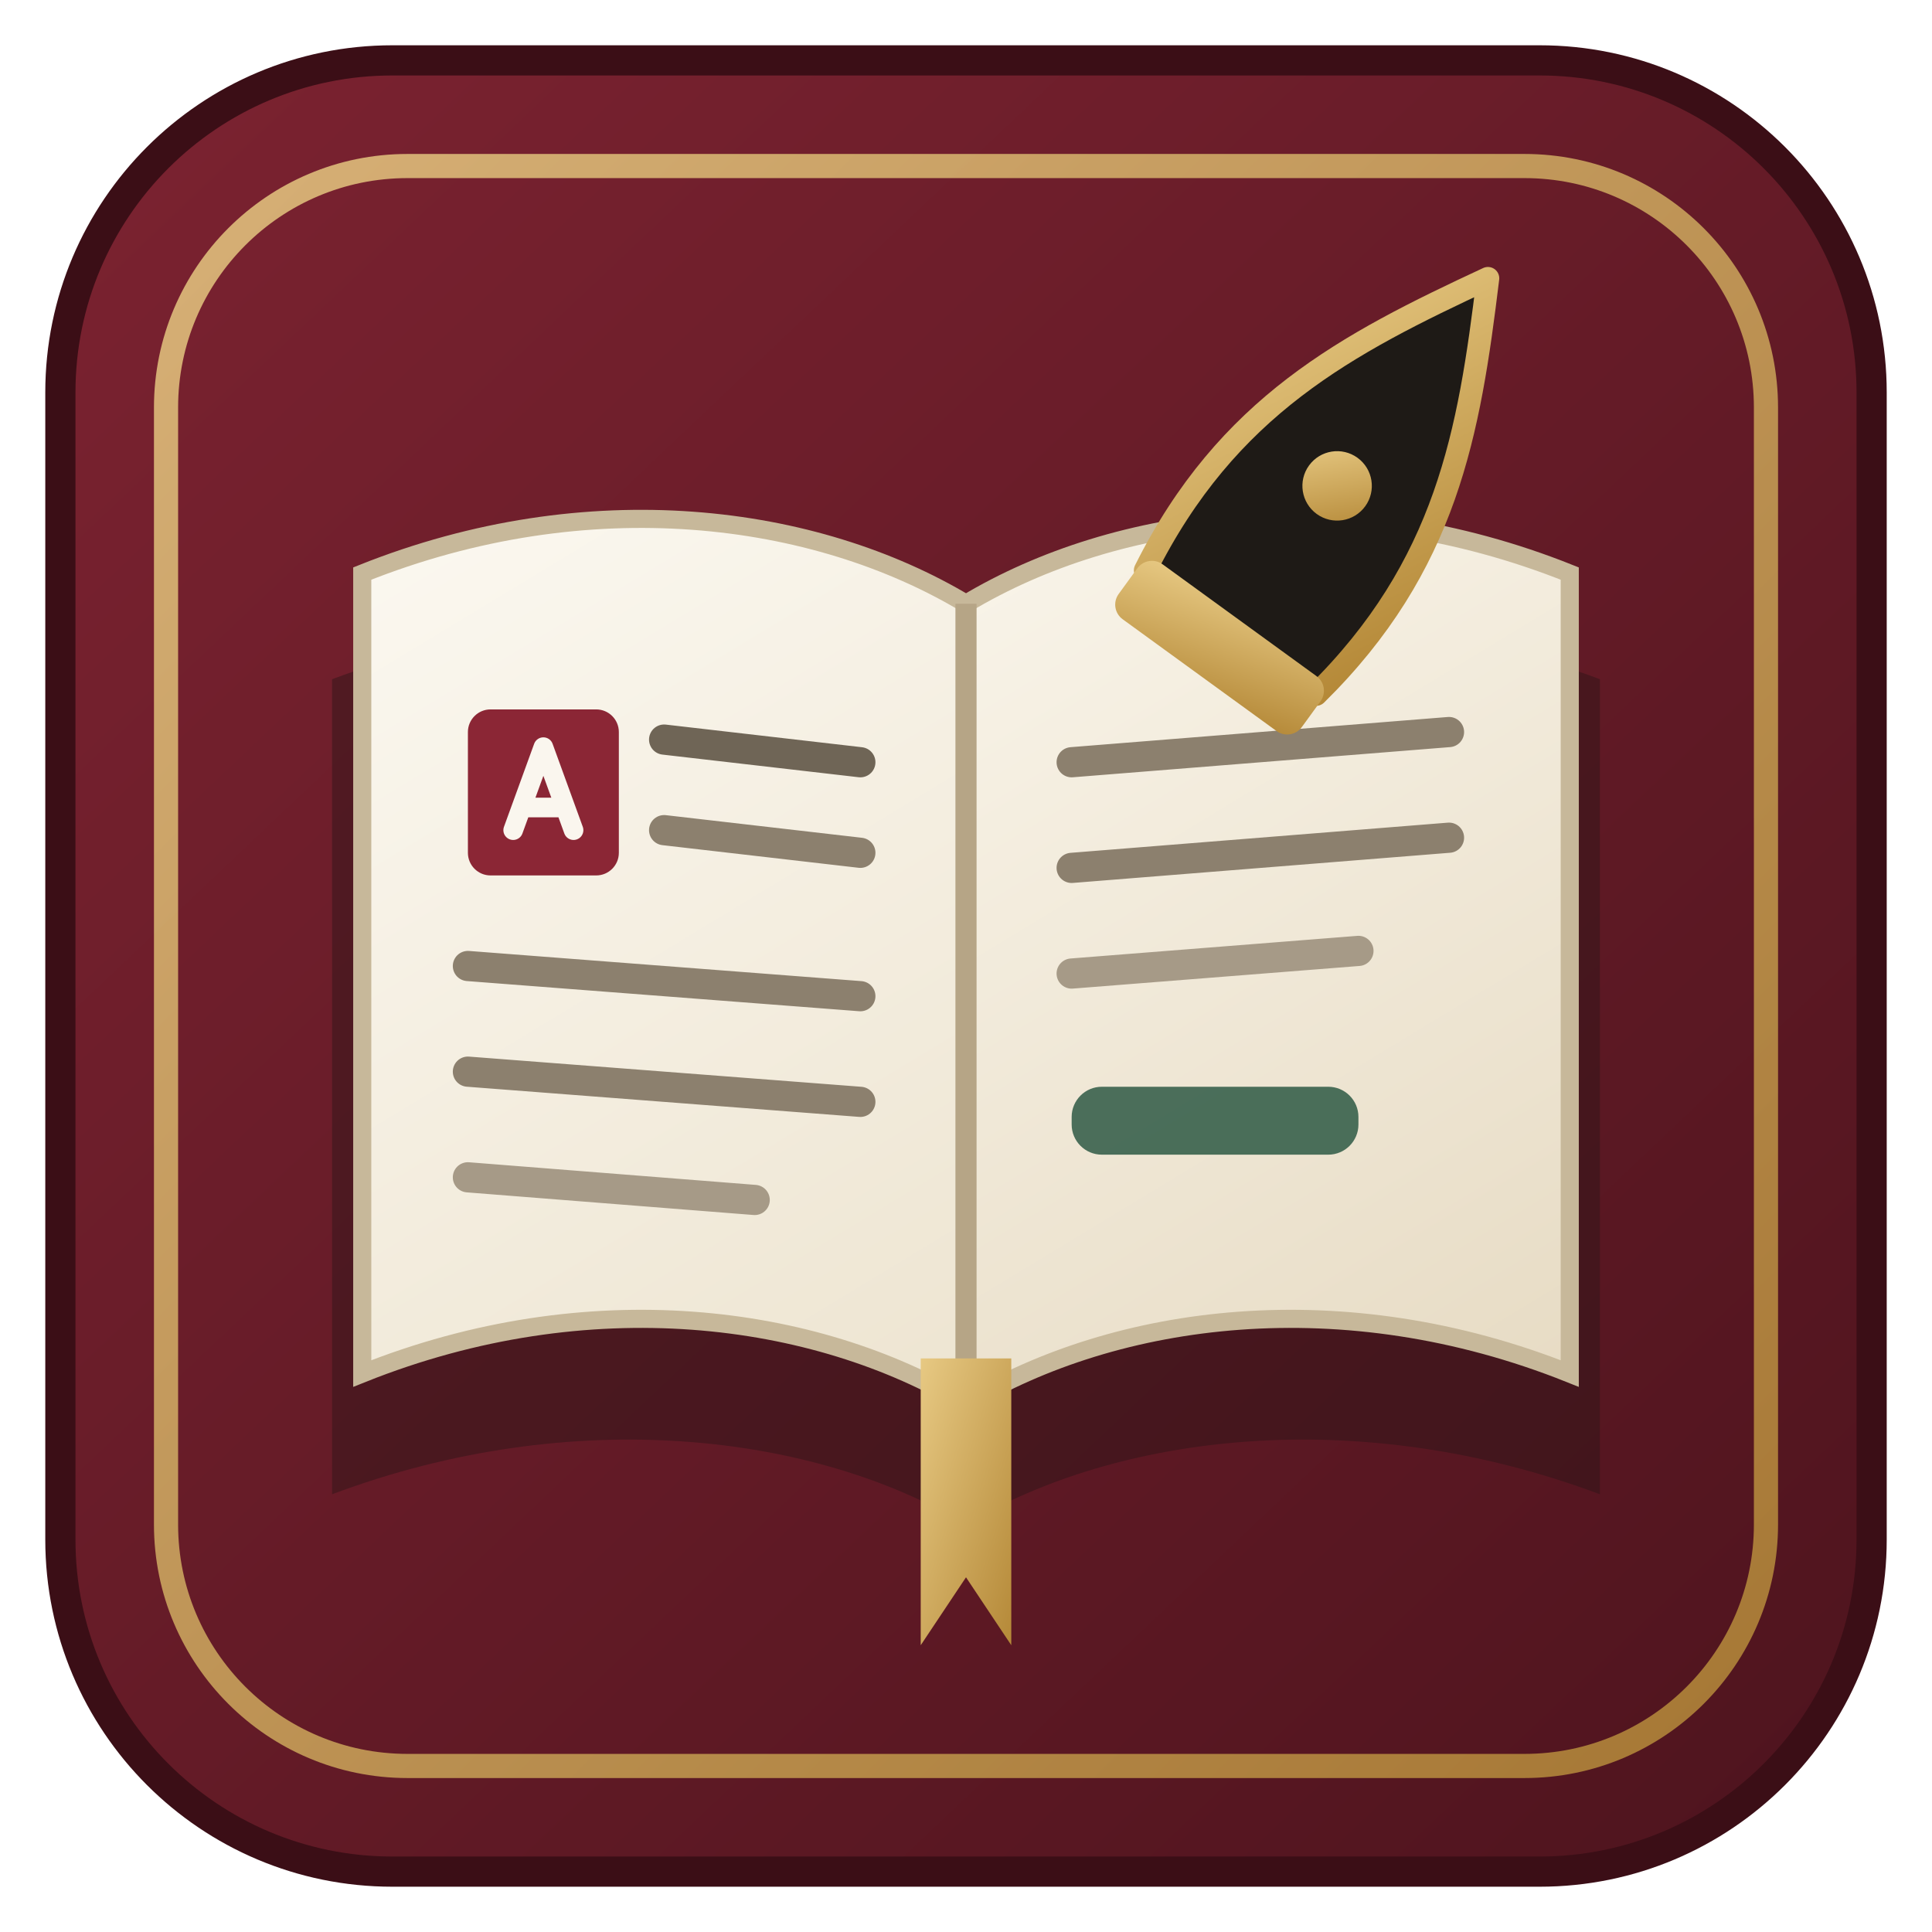
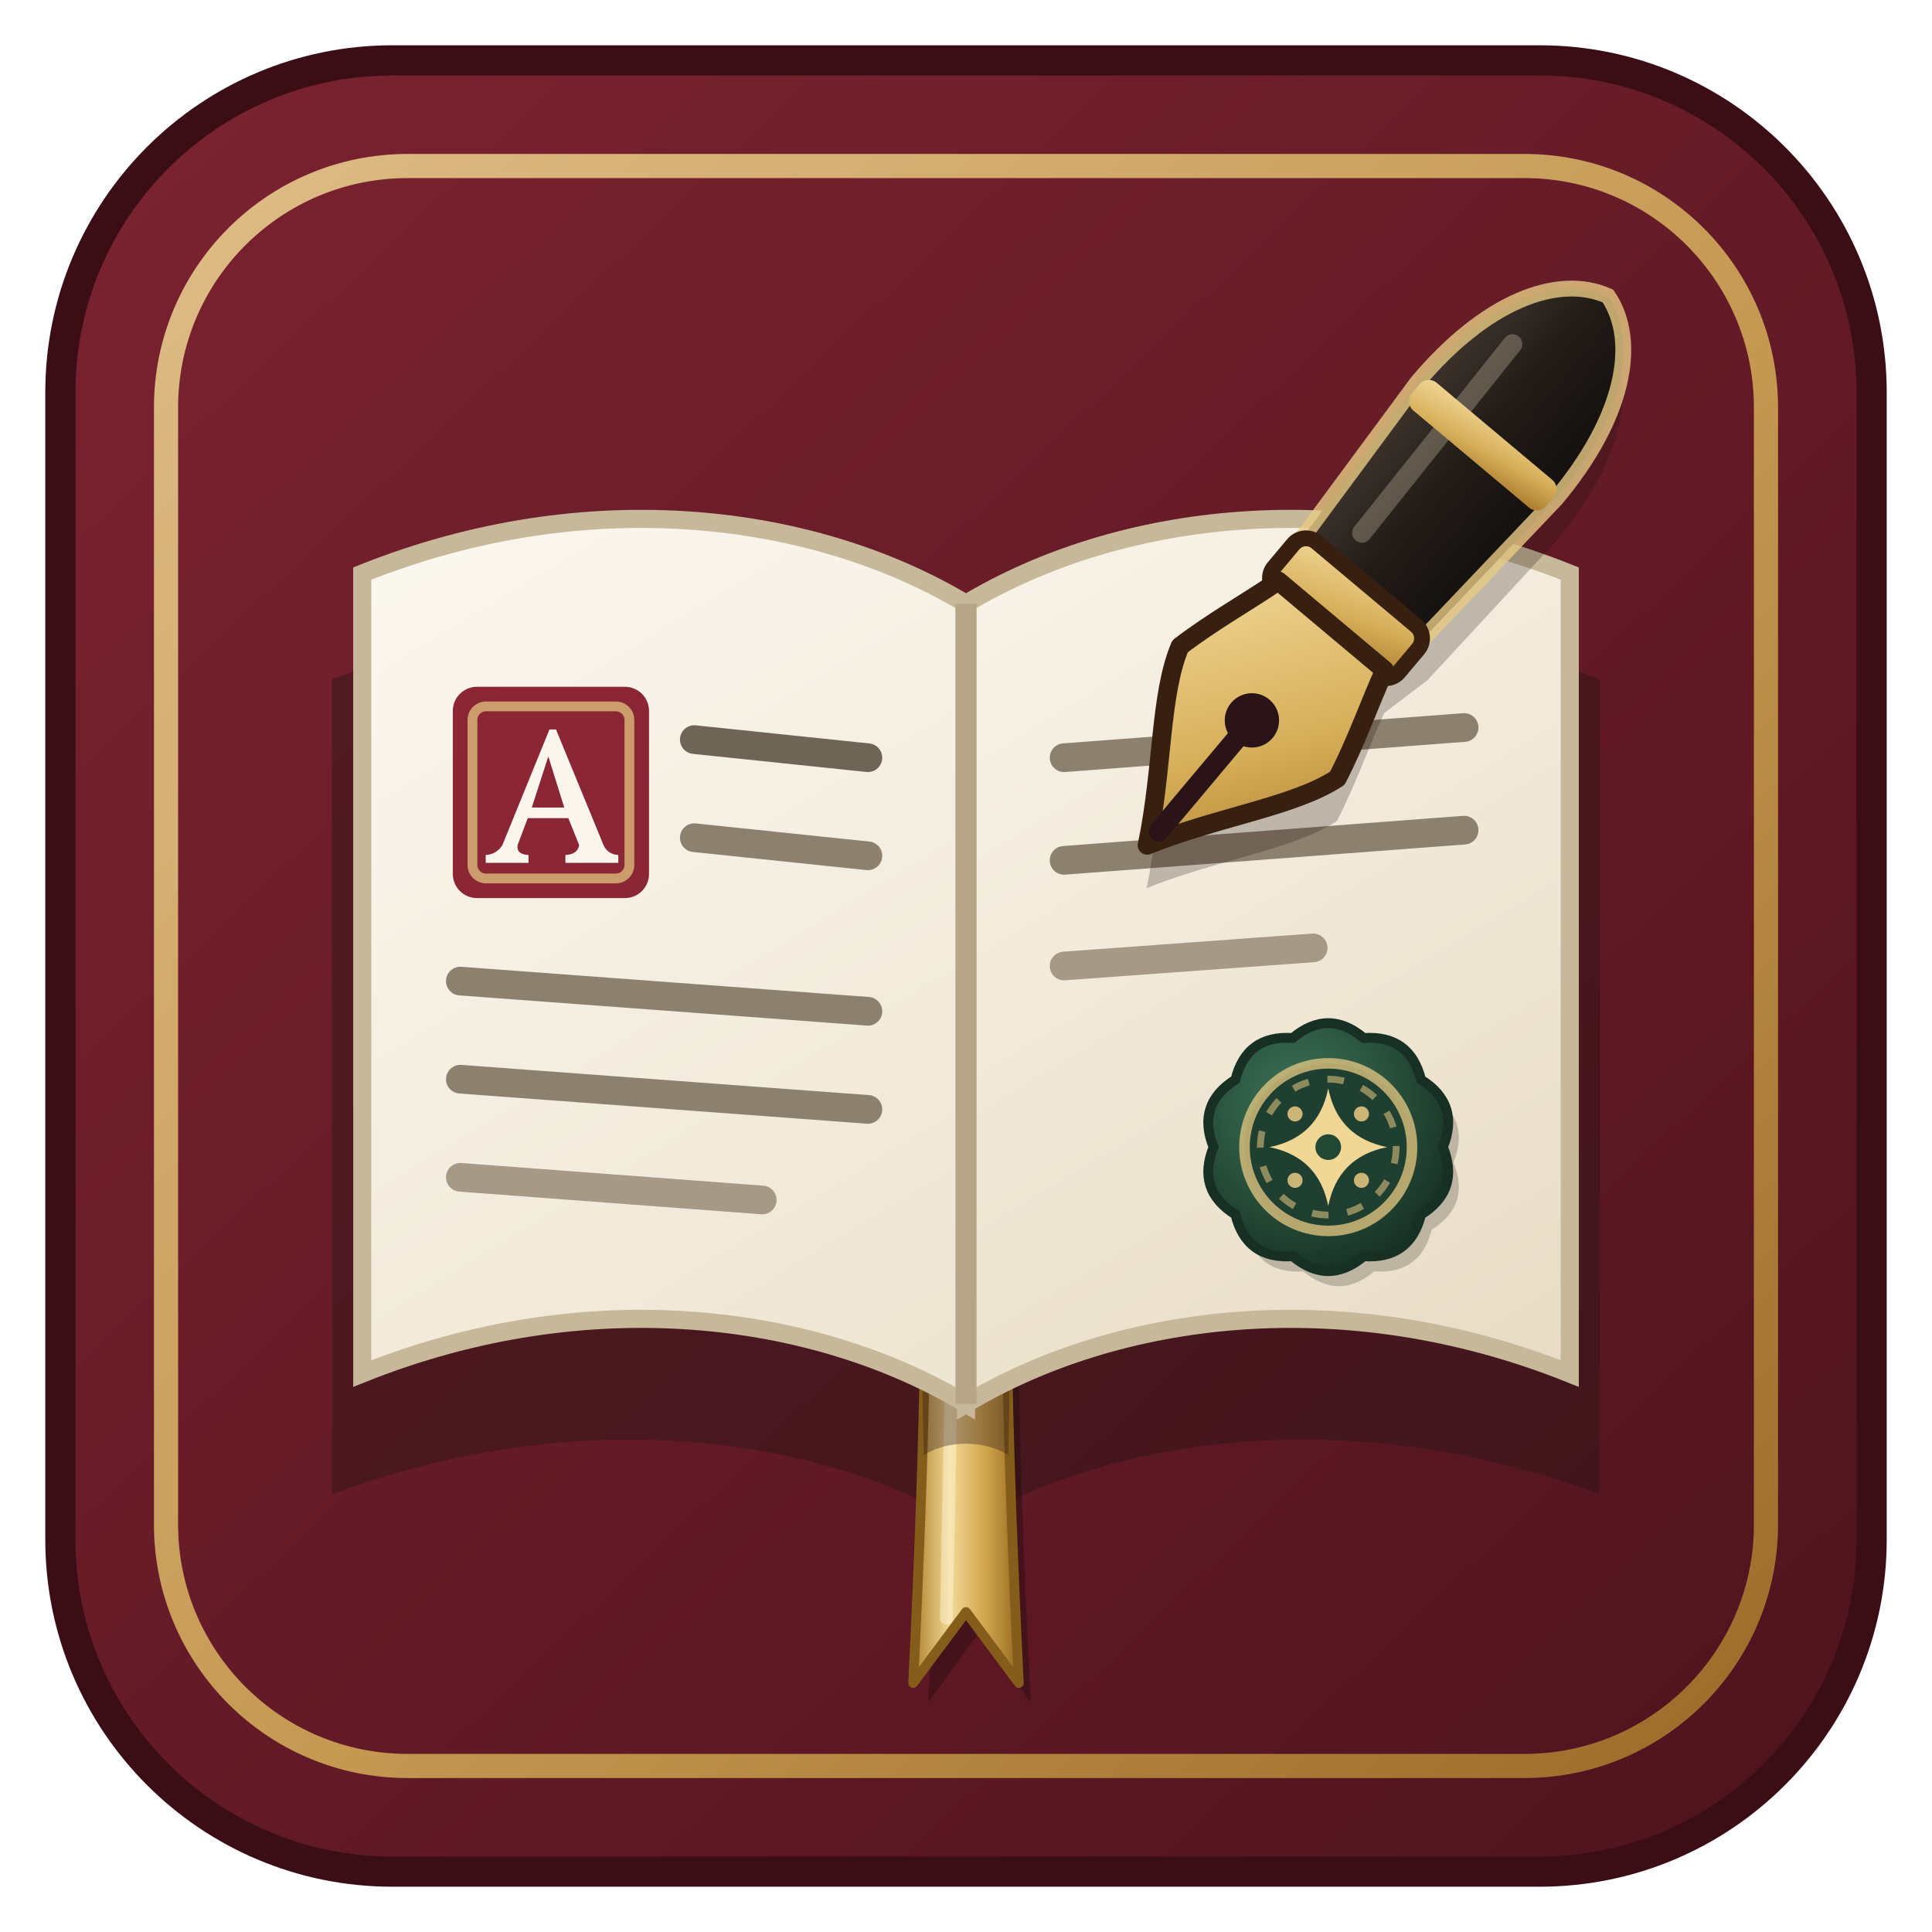
<svg xmlns="http://www.w3.org/2000/svg" viewBox="0 0 128 128" fill="none">
  <defs>
    <linearGradient id="cover" x1="10" y1="8" x2="118" y2="122" gradientUnits="userSpaceOnUse">
      <stop offset="0%" stop-color="#7A2230" />
      <stop offset="100%" stop-color="#4F141E" />
    </linearGradient>
    <linearGradient id="leftLeaf" x1="24" y1="30" x2="64" y2="96" gradientUnits="userSpaceOnUse">
      <stop offset="0%" stop-color="#FCF9F2" />
      <stop offset="100%" stop-color="#EDE4D0" />
    </linearGradient>
    <linearGradient id="rightLeaf" x1="64" y1="30" x2="104" y2="96" gradientUnits="userSpaceOnUse">
      <stop offset="0%" stop-color="#FAF6EC" />
      <stop offset="100%" stop-color="#E6DAC2" />
    </linearGradient>
    <linearGradient id="gold" x1="0" y1="0" x2="1" y2="1">
-       <stop offset="0%" stop-color="#E7C983" />
-       <stop offset="100%" stop-color="#B58938" />
+       <stop offset="0%" stop-color="#F0D796" />
+       <stop offset="55%" stop-color="#D7AF5A" />
+       <stop offset="100%" stop-color="#A87A2B" />
+     </linearGradient>
+     <linearGradient id="ribbonGold" x1="60.5" y1="98" x2="67.5" y2="98" gradientUnits="userSpaceOnUse">
+       <stop offset="0%" stop-color="#B0812C" />
+       <stop offset="35%" stop-color="#F1D997" />
+       <stop offset="68%" stop-color="#D1A64D" />
+       <stop offset="100%" stop-color="#966A20" />
+     </linearGradient>
+     <radialGradient id="waxSeal" cx="38%" cy="32%" r="68%">
+       <stop offset="0%" stop-color="#3E7558" />
+       <stop offset="58%" stop-color="#28503C" />
+       <stop offset="100%" stop-color="#193426" />
+     </radialGradient>
+     <linearGradient id="penBarrel" x1="-6" y1="-35" x2="6" y2="-35" gradientUnits="userSpaceOnUse">
+       <stop offset="0%" stop-color="#3E342D" />
+       <stop offset="45%" stop-color="#221C18" />
+       <stop offset="100%" stop-color="#14100E" />
    </linearGradient>
  </defs>
  <rect x="4" y="4" width="120" height="120" rx="22" fill="url(#cover)" stroke="#3B0E16" stroke-width="2" />
  <rect x="11" y="11" width="106" height="106" rx="16" stroke="url(#gold)" stroke-width="1.6" stroke-opacity="0.85" />
  <path d="M22 41 C38 35, 54 37, 64 43 C74 37, 90 35, 106 41 L106 95 C90 89, 74 91, 64 97 C54 91, 38 89, 22 95 Z" fill="#2B1418" fill-opacity="0.45" transform="translate(0, 4)" />
+   <g>
+     <path d="M61.4 89 C61.3 96.5, 61.0 104, 60.6 111.5 L64.0 106.8 L67.4 111.5 C67.0 104, 66.7 96.5, 66.6 89 Z" fill="#1A0A0D" fill-opacity="0.36" transform="translate(0.9, 1.3)" />
+     <path d="M61.3 88 C61.2 95.5, 60.9 103.5, 60.5 111.5 L64.0 106.8 L67.5 111.5 C67.1 103.5, 66.8 95.5, 66.7 88 Z" fill="url(#ribbonGold)" stroke="#855D1A" stroke-width="0.65" stroke-linejoin="round" />
+     <path d="M63.0 92 C62.9 97.5, 62.8 102.5, 62.7 107.2" stroke="#FFF6D6" stroke-width="0.85" stroke-opacity="0.45" stroke-linecap="round" />
+     <path d="M61.1 91.5 L66.9 91.5 L66.8 96.4 C65.2 95.4, 62.8 95.4, 61.2 96.4 Z" fill="#2B1418" fill-opacity="0.35" />
+   </g>
  <path d="M24 38 C39 32, 54 34, 64 40 L64 93 C54 87, 39 85, 24 91 Z" fill="url(#leftLeaf)" stroke="#C7B89A" stroke-width="1.2" />
  <path d="M104 38 C89 32, 74 34, 64 40 L64 93 C74 87, 89 85, 104 91 Z" fill="url(#rightLeaf)" stroke="#C7B89A" stroke-width="1.2" />
  <line x1="64" y1="40" x2="64" y2="93" stroke="#B6A586" stroke-width="1.4" />
-   <rect x="31" y="47" width="10" height="11" rx="1.5" fill="#8B2635" />
-   <path d="M34 55 L36 49.5 L38 55 M34.7 53.5 L37.3 53.5" stroke="#FAF6EE" stroke-width="1.3" stroke-linecap="round" stroke-linejoin="round" />
-   <line x1="44" y1="49" x2="57" y2="50.5" stroke="#6F6556" stroke-width="2" stroke-linecap="round" />
-   <line x1="44" y1="55" x2="57" y2="56.5" stroke="#8C806E" stroke-width="2" stroke-linecap="round" />
-   <line x1="31" y1="64" x2="57" y2="66" stroke="#8C806E" stroke-width="2" stroke-linecap="round" />
-   <line x1="31" y1="71" x2="57" y2="73" stroke="#8C806E" stroke-width="2" stroke-linecap="round" />
-   <line x1="31" y1="78" x2="50" y2="79.5" stroke="#A69A87" stroke-width="2" stroke-linecap="round" />
-   <line x1="71" y1="50.5" x2="96" y2="48.5" stroke="#8C806E" stroke-width="2" stroke-linecap="round" />
-   <line x1="71" y1="57.5" x2="96" y2="55.5" stroke="#8C806E" stroke-width="2" stroke-linecap="round" />
-   <line x1="71" y1="64.5" x2="90" y2="63" stroke="#A69A87" stroke-width="2" stroke-linecap="round" />
-   <rect x="71" y="72" width="19" height="4.5" rx="2" fill="#2E5A44" fill-opacity="0.85" />
-   <path d="M61 90 L67 90 L67 109 L64 104.5 L61 109 Z" fill="url(#gold)" />
-   <g transform="translate(88, 33) rotate(36)">
-     <path d="M0 -18 C5 -9, 9 -1, 7 11 L-7 11 C-9 -1, -5 -9, 0 -18 Z" fill="#1E1A16" stroke="url(#gold)" stroke-width="1.5" stroke-linejoin="round" />
-     <line x1="0" y1="-16" x2="0" y2="-1" stroke="url(#gold)" stroke-width="1.3" />
-     <circle cx="0" cy="-1" r="2.3" fill="url(#gold)" />
-     <rect x="-7.5" y="10" width="15" height="4.5" rx="1.2" fill="url(#gold)" />
+   <rect x="30" y="45.5" width="13" height="14" rx="1.6" fill="#8B2635" />
+   <rect x="31.3" y="46.8" width="10.4" height="11.4" rx="0.9" stroke="#E7C983" stroke-width="0.65" stroke-opacity="0.72" />
+   <path transform="translate(31.7, 48.0) scale(0.96, 0.94)" fill="#FAF6EE" fill-rule="evenodd" d="M4.9 0.35 L5.35 0.35 L8.65 8.55 Q8.95 9.15 9.65 9.2 L9.65 9.75 L6.0 9.75 L6.0 9.2 Q6.85 9.15 6.95 8.5 L6.2 6.6 L3.4 6.6 L2.7 8.5 Q2.6 9.15 3.45 9.2 L3.45 9.75 L0.5 9.75 L0.5 9.2 Q1.25 9.15 1.65 8.5 L4.9 0.35 Z M4.82 2.25 L3.68 5.85 L5.92 5.85 Z" />
+   <line x1="46" y1="49" x2="57.5" y2="50.2" stroke="#6F6556" stroke-width="1.9" stroke-linecap="round" />
+   <line x1="46" y1="55.5" x2="57.5" y2="56.7" stroke="#8C806E" stroke-width="1.9" stroke-linecap="round" />
+   <line x1="30.5" y1="65" x2="57.5" y2="67" stroke="#8C806E" stroke-width="1.9" stroke-linecap="round" />
+   <line x1="30.5" y1="71.5" x2="57.5" y2="73.5" stroke="#8C806E" stroke-width="1.9" stroke-linecap="round" />
+   <line x1="30.5" y1="78" x2="50.5" y2="79.5" stroke="#A69A87" stroke-width="1.9" stroke-linecap="round" />
+   <line x1="70.5" y1="50.2" x2="97" y2="48.2" stroke="#8C806E" stroke-width="1.9" stroke-linecap="round" />
+   <line x1="70.5" y1="57" x2="97" y2="55" stroke="#8C806E" stroke-width="1.9" stroke-linecap="round" />
+   <line x1="70.5" y1="64" x2="87" y2="62.8" stroke="#A69A87" stroke-width="1.9" stroke-linecap="round" />
+   <g>
+     <path transform="translate(0.7, 1.0)" fill="#1E1A16" fill-opacity="0.22" d="M95.6 76.0 Q96.75 78.84 94.15 80.47 Q93.41 83.44 90.35 83.23 Q88.00 85.20 85.65 83.23 Q82.59 83.44 81.85 80.47 Q79.25 78.84 80.40 76.00 Q79.25 73.16 81.85 71.53 Q82.59 68.56 85.65 68.77 Q88.00 66.80 90.35 68.77 Q93.41 68.56 94.15 71.53 Q96.75 73.16 95.60 76.00 Z" />
+     <path fill="url(#waxSeal)" stroke="#173023" stroke-width="0.65" d="M95.6 76.0 Q96.75 78.84 94.15 80.47 Q93.41 83.44 90.35 83.23 Q88.00 85.20 85.65 83.23 Q82.59 83.44 81.85 80.47 Q79.25 78.84 80.40 76.00 Q79.25 73.16 81.85 71.53 Q82.59 68.56 85.65 68.77 Q88.00 66.80 90.35 68.77 Q93.41 68.56 94.15 71.53 Q96.75 73.16 95.60 76.00 Z" />
+     <circle cx="88" cy="76" r="5.55" fill="#1F4030" stroke="#E7C983" stroke-width="0.7" stroke-opacity="0.75" />
+     <circle cx="88" cy="76" r="4.5" stroke="#E7C983" stroke-width="0.45" stroke-dasharray="1.1 1.25" stroke-opacity="0.55" />
+     <path d="M88 72.1 Q88.65 75.35 91.9 76 Q88.65 76.65 88 79.9 Q87.35 76.65 84.1 76 Q87.35 75.35 88 72.1 Z" fill="#F0D796" />
+     <circle cx="88" cy="76" r="0.85" fill="#234735" />
+     <circle cx="85.8" cy="73.8" r="0.5" fill="#E7C983" fill-opacity="0.85" />
+     <circle cx="90.2" cy="73.8" r="0.5" fill="#E7C983" fill-opacity="0.85" />
+     <circle cx="85.8" cy="78.2" r="0.5" fill="#E7C983" fill-opacity="0.85" />
+     <circle cx="90.2" cy="78.2" r="0.5" fill="#E7C983" fill-opacity="0.85" />
+   </g>
+   <g transform="translate(76, 56) rotate(40)">
+     <g transform="translate(1.8, 2.2)" opacity="0.24">
+       <path d="M0 0 C2.4 -4.5, 5.8 -8.2, 6.8 -11.5 C6.2 -14.2, 5.2 -16.8, 4.6 -19 L5.4 -22.5 L6.0 -35 C6.0 -42, 3.5 -46.5, 0 -47.5 C-3.5 -46.5, -6.0 -42, -6.0 -35 L-5.4 -22.5 L-4.6 -19 C-5.2 -16.8, -6.2 -14.2, -6.8 -11.5 C-5.8 -8.2, -2.4 -4.5, 0 0 Z" fill="#1A0B0E" />
+     </g>
+     <path d="M-5.2 -22 L-6.0 -35 C-6.0 -42, -3.5 -46.5, 0 -47.5 C3.5 -46.5, 6.0 -42, 6.0 -35 L5.2 -22 Z" fill="url(#penBarrel)" stroke="#E7C983" stroke-width="1.05" stroke-opacity="0.8" />
+     <line x1="-2.4" y1="-25" x2="-2.8" y2="-41" stroke="#FFF4D6" stroke-width="1.3" stroke-linecap="round" stroke-opacity="0.25" />
+     <rect x="-5.8" y="-35.8" width="11.6" height="2.4" rx="0.8" fill="url(#gold)" />
+     <rect x="-5.4" y="-22.6" width="10.8" height="4.2" rx="1.1" fill="url(#gold)" stroke="#382010" stroke-width="1.05" />
+     <path d="M0 0 C2.4 -4.5, 5.8 -8.2, 6.8 -11.5 C6.2 -14.2, 5.2 -16.8, 4.6 -19 L-4.6 -19 C-5.2 -16.8, -6.2 -14.2, -6.8 -11.5 C-5.8 -8.2, -2.4 -4.5, 0 0 Z" fill="url(#gold)" stroke="#382010" stroke-width="1.25" stroke-linejoin="round" />
+     <line x1="0" y1="-1.2" x2="0" y2="-10.5" stroke="#2B1418" stroke-width="1.35" stroke-linecap="round" />
+     <circle cx="0" cy="-10.8" r="1.8" fill="#2B1418" />
  </g>
</svg>
